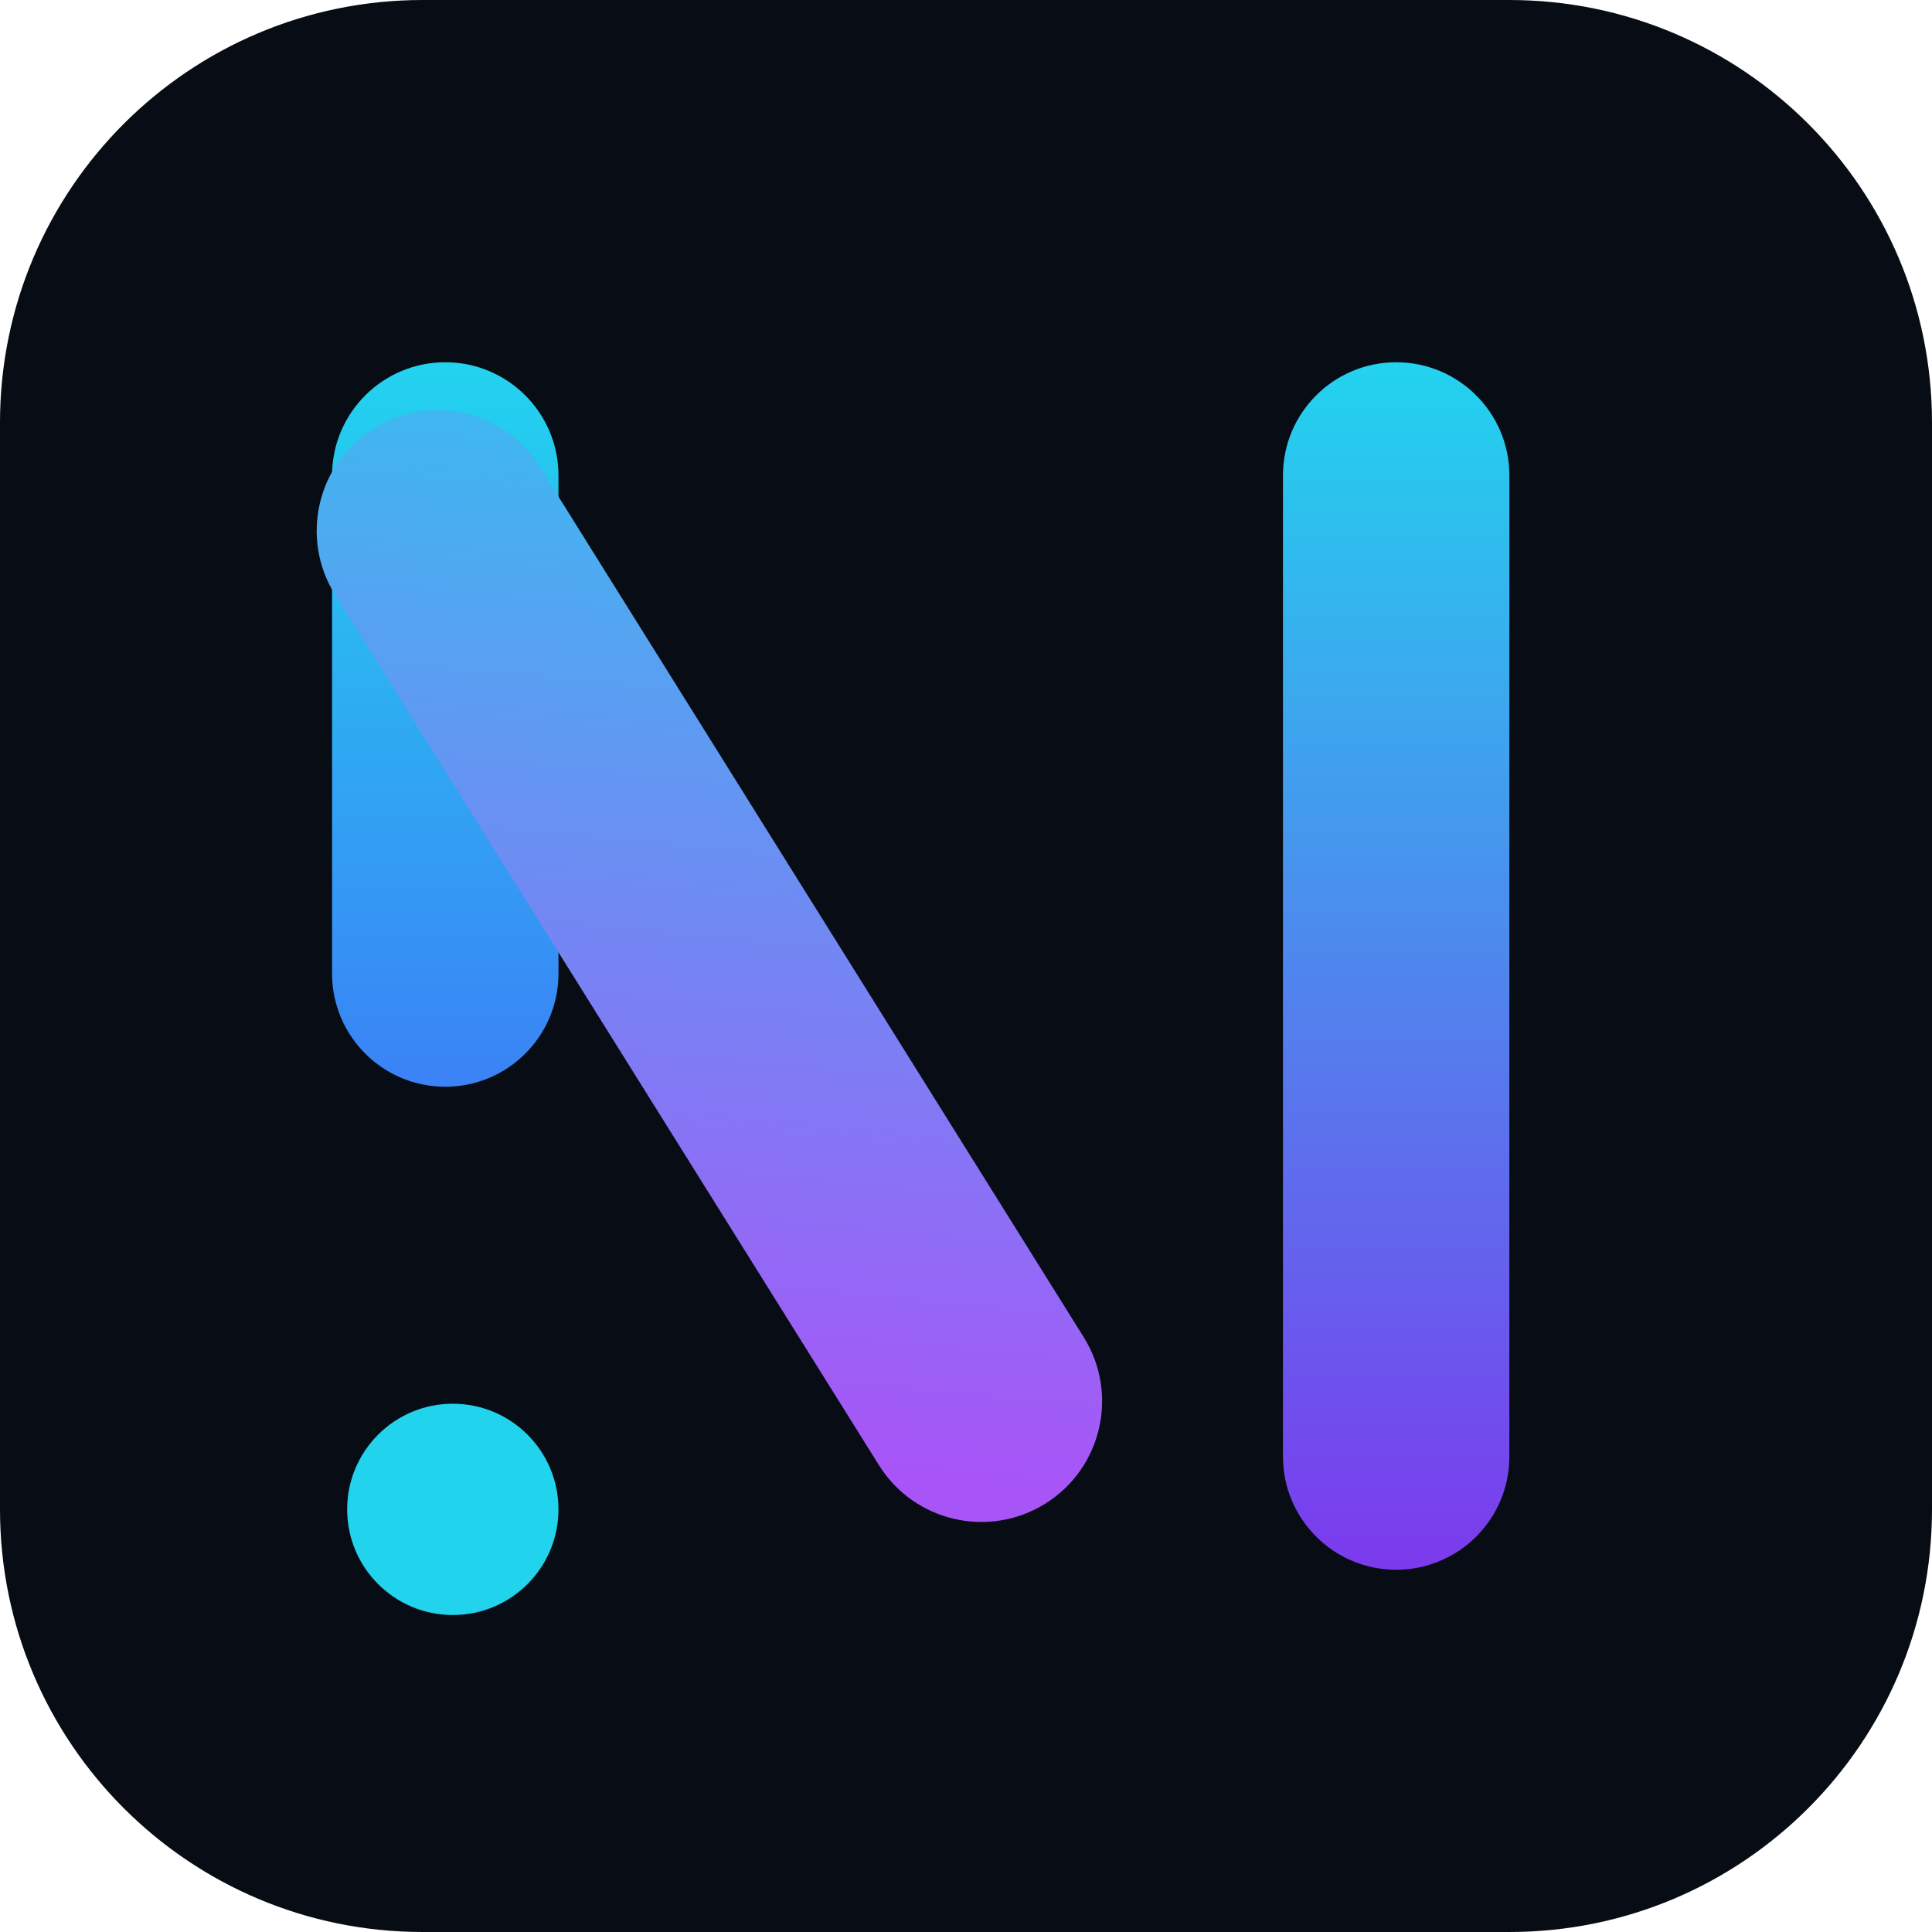
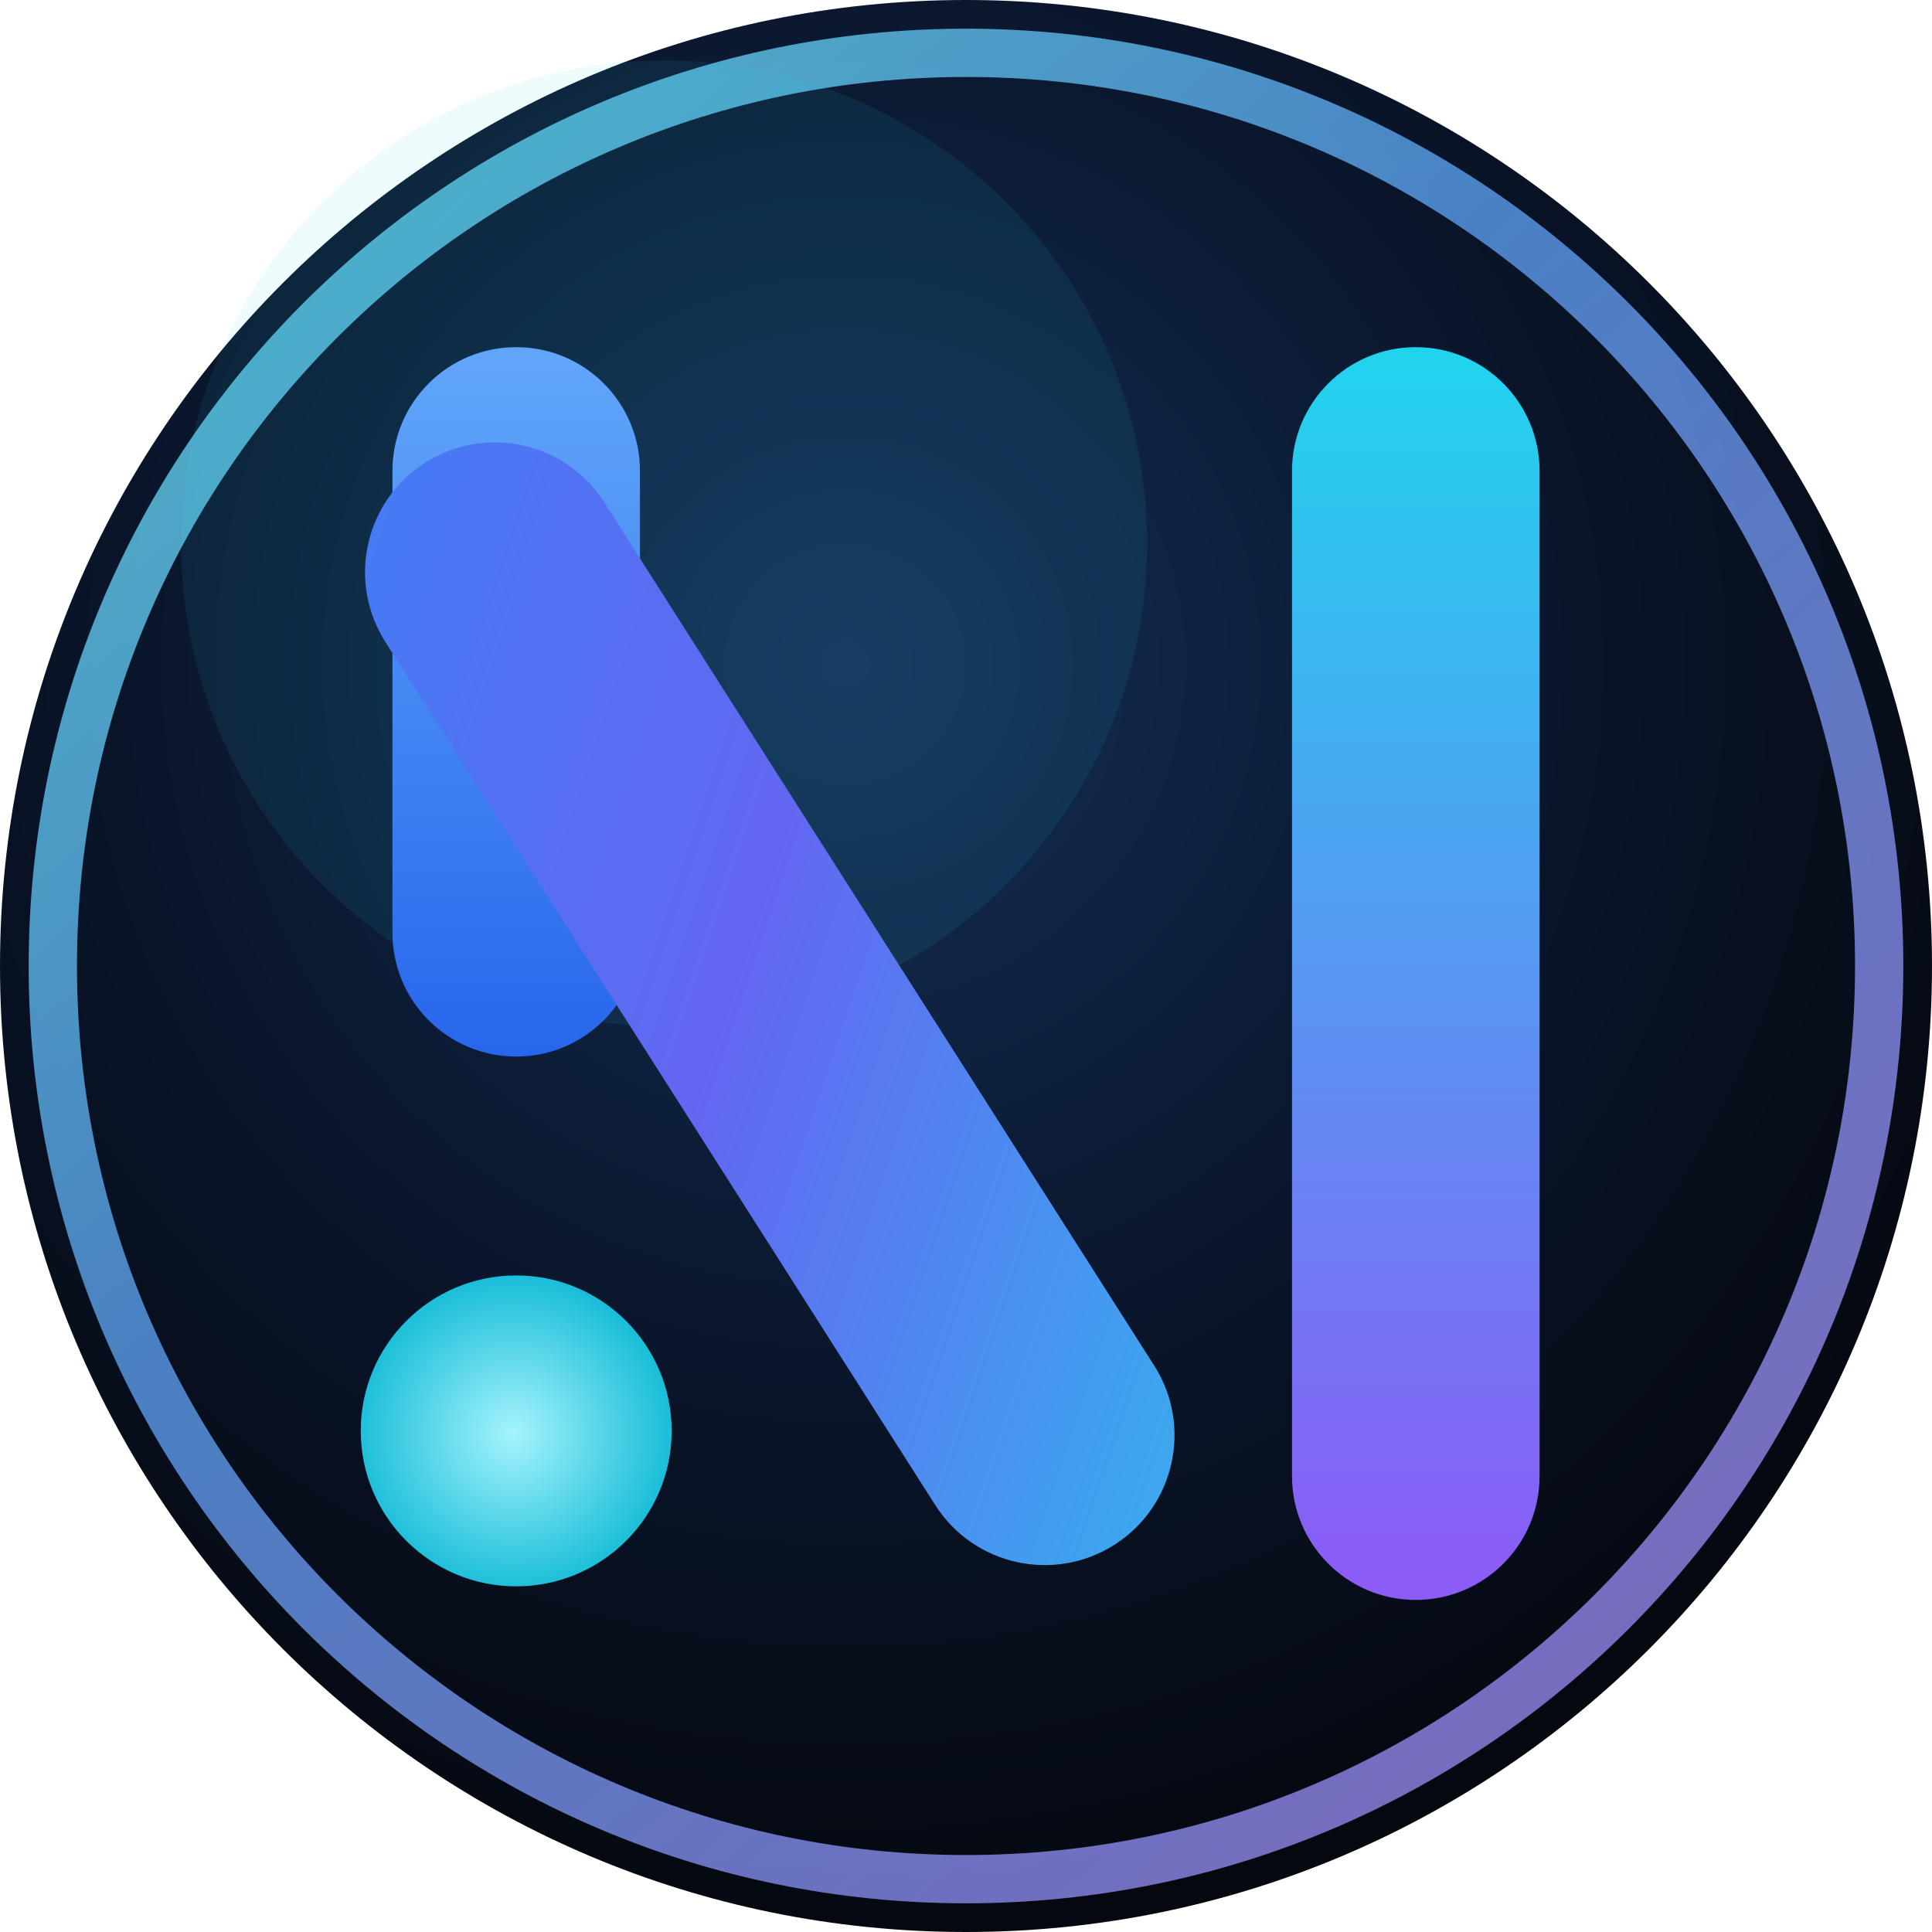
<svg xmlns="http://www.w3.org/2000/svg" viewBox="0 0 64 64" fill="none" role="img" aria-label="NSL Digital Lab">
  <defs>
-     <linearGradient id="bar-left" x1="14.5" y1="12" x2="14.5" y2="36" gradientUnits="userSpaceOnUse">
-       <stop stop-color="#22D3EE" />
-       <stop offset="1" stop-color="#3B82F6" />
+     <radialGradient id="bg" cx="28" cy="22" r="42" gradientUnits="userSpaceOnUse">
+       <stop stop-color="#143056" />
+       <stop offset="0.55" stop-color="#0A162C" />
+       <stop offset="1" stop-color="#05080F" />
+     </radialGradient>
+     <linearGradient id="halo" x1="8" y1="4" x2="56" y2="60" gradientUnits="userSpaceOnUse">
+       <stop stop-color="#67E8F9" />
+       <stop offset="0.4" stop-color="#60A5FA" />
+       <stop offset="1" stop-color="#A78BFA" />
    </linearGradient>
-     <linearGradient id="bar-diagonal" x1="18" y1="48" x2="44" y2="14" gradientUnits="userSpaceOnUse">
-       <stop stop-color="#A855F7" />
+     <linearGradient id="left" x1="17" y1="12" x2="17" y2="36" gradientUnits="userSpaceOnUse">
+       <stop stop-color="#60A5FA" />
+       <stop offset="1" stop-color="#2563EB" />
+     </linearGradient>
+     <linearGradient id="diag" x1="16" y1="10" x2="50" y2="52" gradientUnits="userSpaceOnUse">
+       <stop stop-color="#3B82F6" />
+       <stop offset="0.42" stop-color="#6366F1" />
      <stop offset="1" stop-color="#22D3EE" />
    </linearGradient>
-     <linearGradient id="bar-right" x1="46.5" y1="12" x2="46.5" y2="52" gradientUnits="userSpaceOnUse">
+     <linearGradient id="right" x1="47" y1="12" x2="47" y2="52" gradientUnits="userSpaceOnUse">
      <stop stop-color="#22D3EE" />
-       <stop offset="1" stop-color="#7C3AED" />
+       <stop offset="1" stop-color="#8B5CF6" />
    </linearGradient>
+     <radialGradient id="dot" cx="17" cy="47.5" r="6" gradientUnits="userSpaceOnUse">
+       <stop stop-color="#A5F3FC" />
+       <stop offset="1" stop-color="#06B6D4" />
+     </radialGradient>
  </defs>
-   <rect width="64" height="64" rx="14" fill="#070C15" />
-   <circle cx="15" cy="50" r="3.5" fill="#22D3EE" />
-   <rect x="11" y="12" width="7.5" height="24" rx="3.75" fill="url(#bar-left)" />
-   <rect x="19.5" y="11" width="8" height="42" rx="4" fill="url(#bar-diagonal)" transform="rotate(-32 23.5 32)" />
-   <rect x="42.5" y="12" width="7.5" height="40" rx="3.75" fill="url(#bar-right)" />
+   <circle cx="32" cy="32" r="32" fill="url(#bg)" />
+   <circle cx="32" cy="32" r="30.25" stroke="url(#halo)" stroke-width="1.6" opacity="0.75" />
+   <circle cx="22" cy="18" r="16" fill="#22D3EE" opacity="0.08" />
+   <rect x="13" y="11.5" width="8.2" height="23.5" rx="4.1" fill="url(#left)" />
+   <circle cx="17.1" cy="47.4" r="5.15" fill="url(#dot)" />
+   <rect x="21.2" y="12" width="8.6" height="42.5" rx="4.3" fill="url(#diag)" transform="rotate(-32.5 25.5 33.25)" />
+   <rect x="42.8" y="11.5" width="8.2" height="41.5" rx="4.1" fill="url(#right)" />
</svg>
